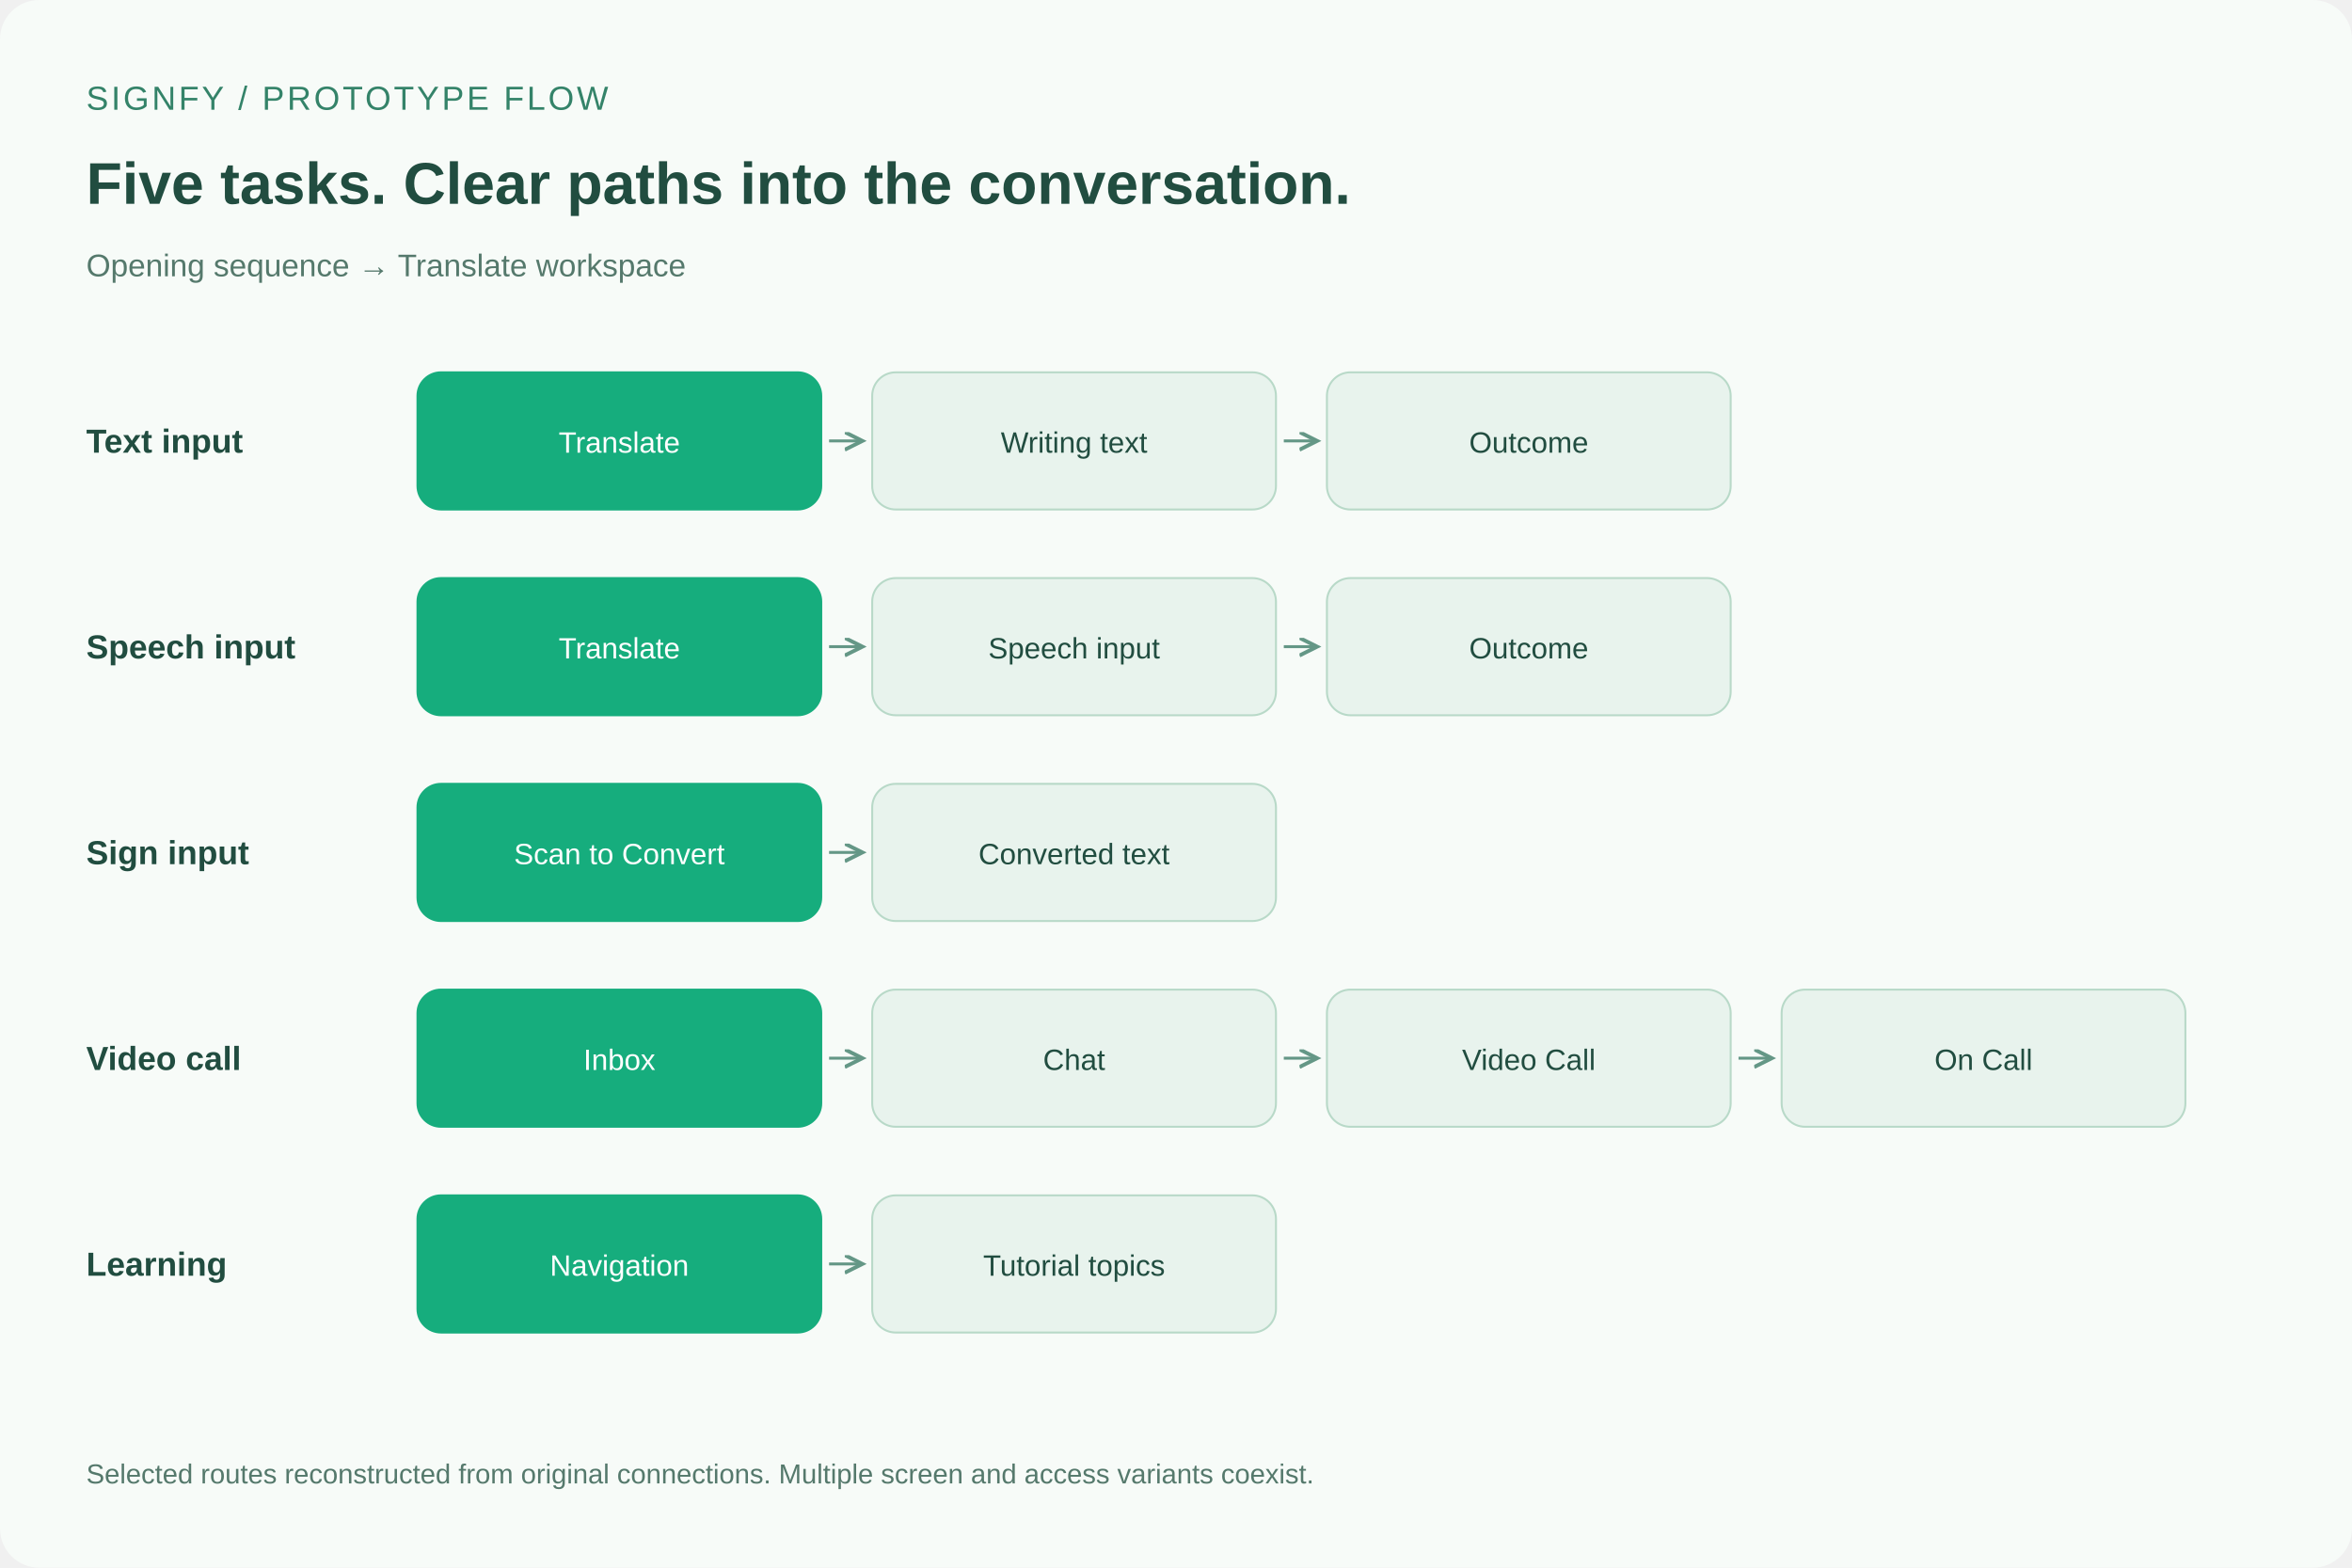
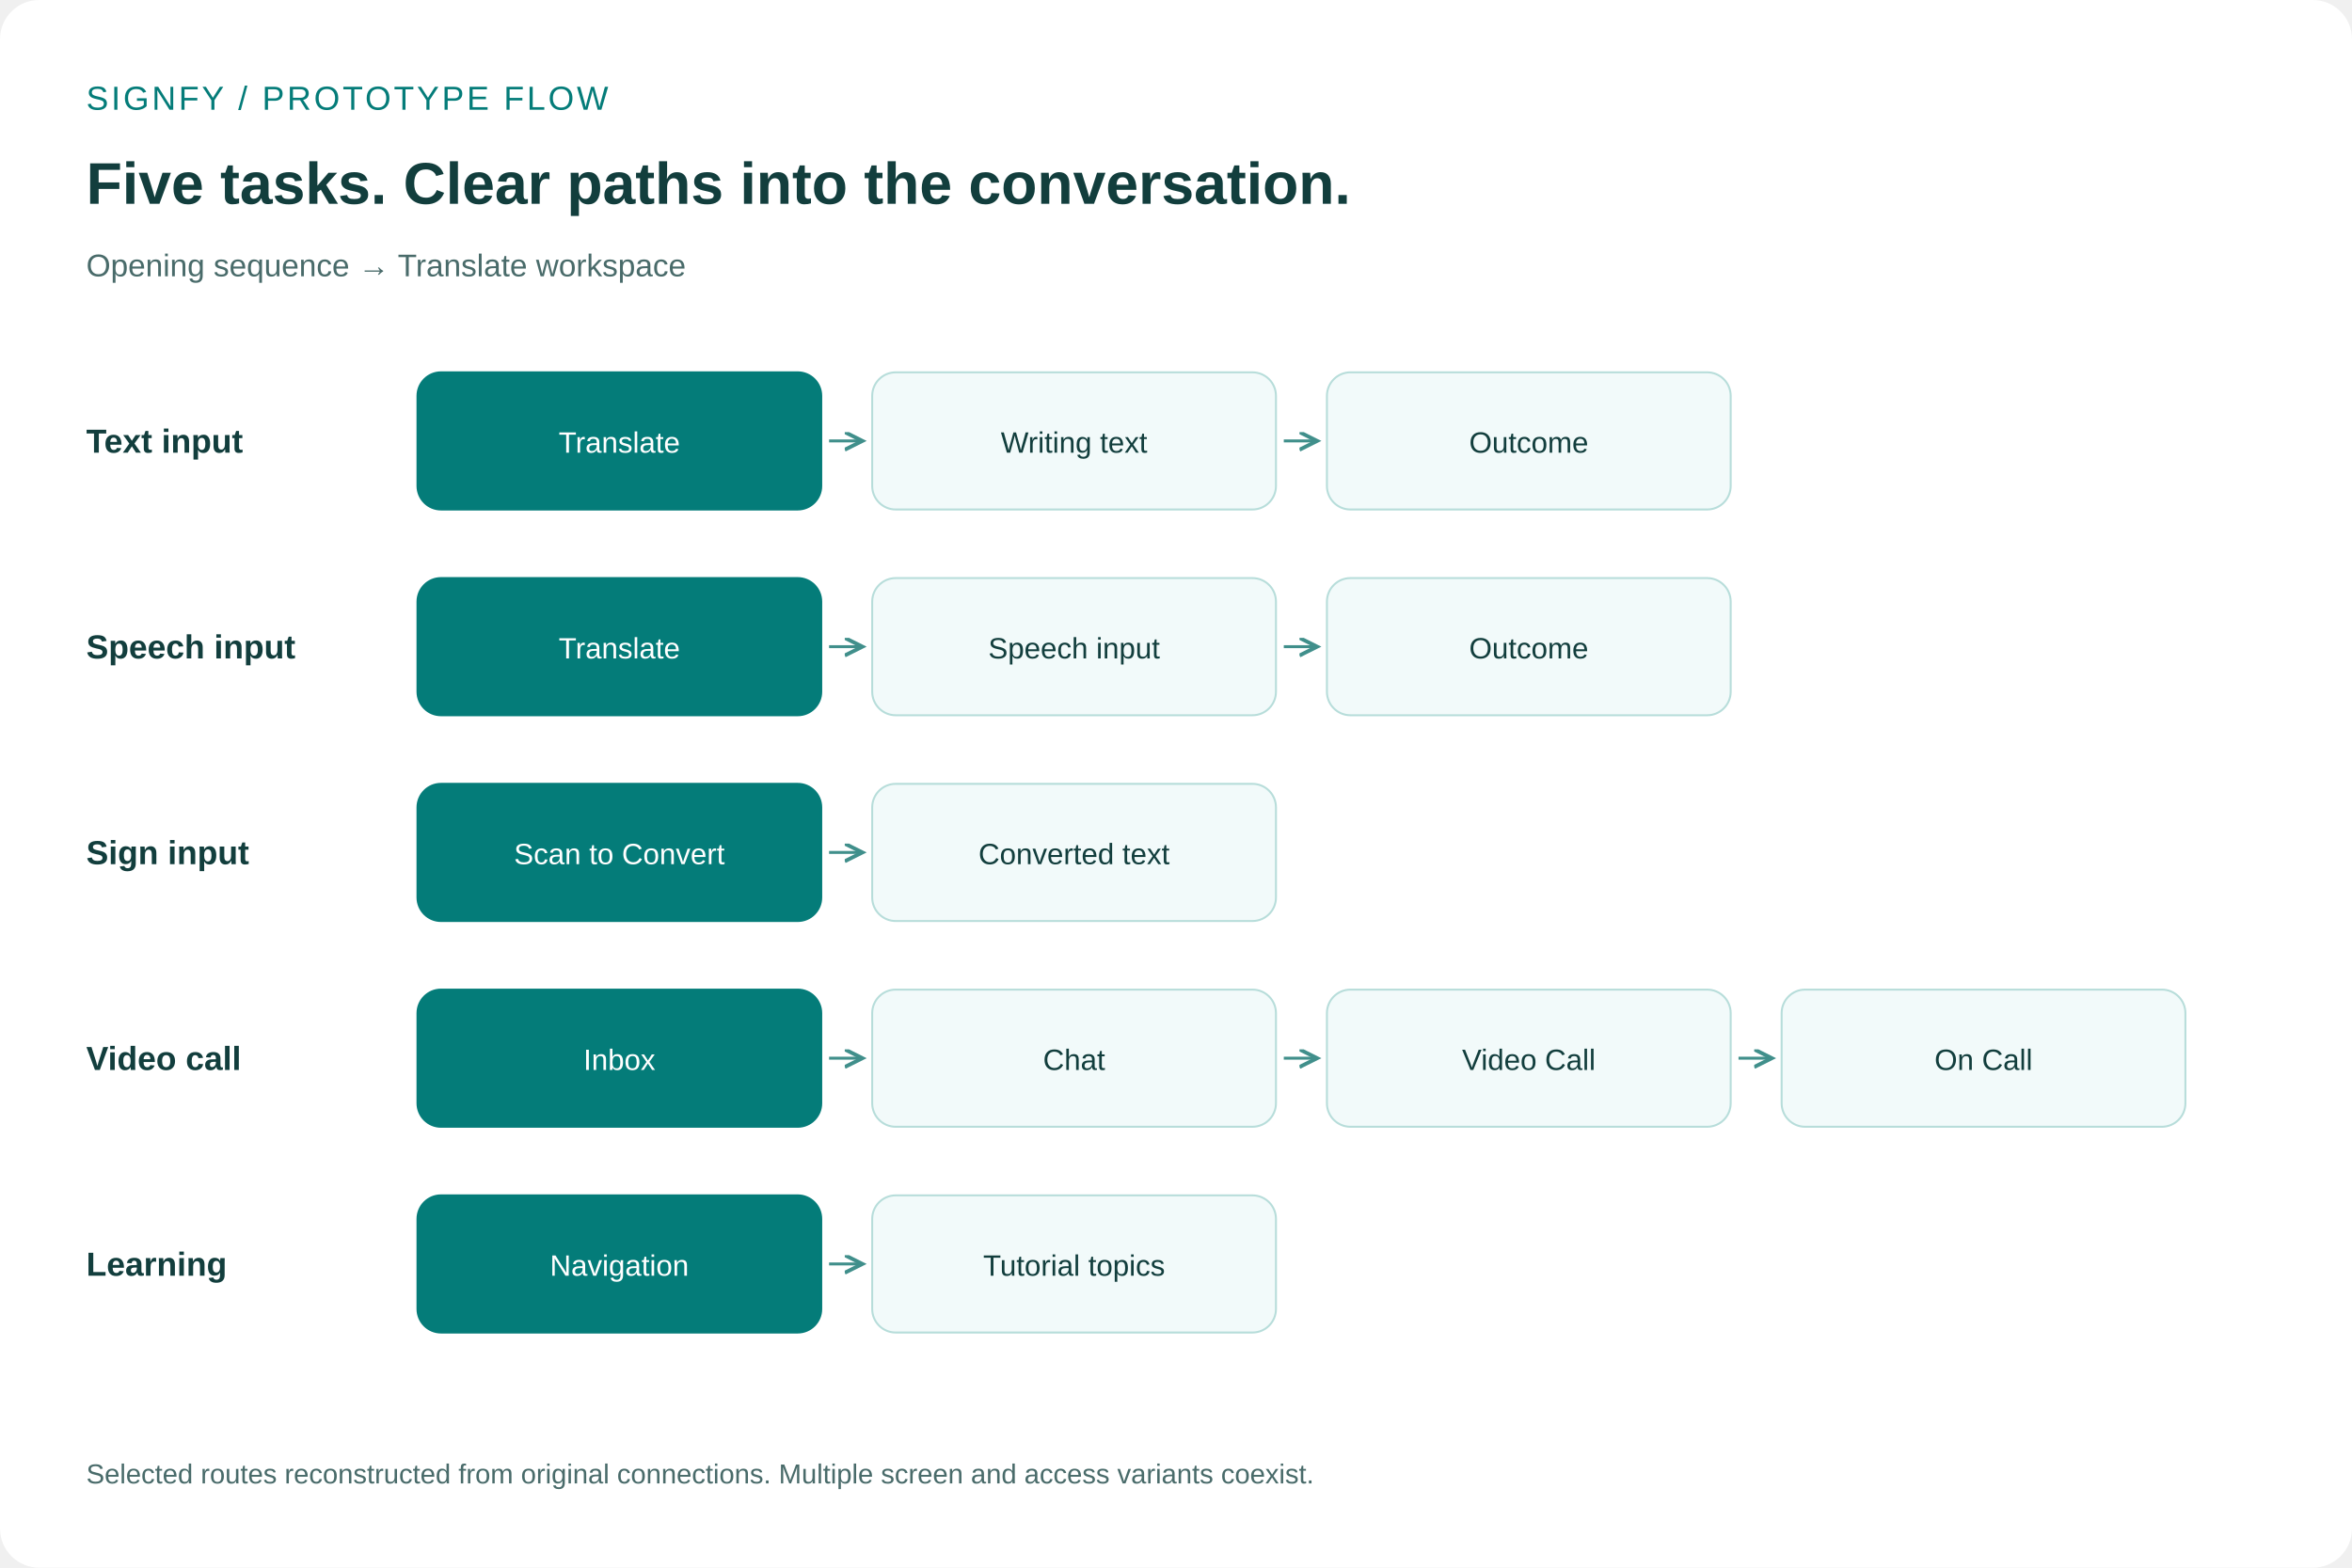
<svg xmlns="http://www.w3.org/2000/svg" viewBox="0 0 1200 800" role="img" aria-labelledby="title description">
  <defs>
    <marker id="arrow" markerWidth="8" markerHeight="8" refX="6" refY="3" orient="auto">
-       <path d="M0 0L6 3L0 6" fill="none" stroke="#649786" stroke-width="1.3" />
+       <path d="M0 0L6 3L0 6" fill="none" stroke="#408F8B" stroke-width="1.3" />
    </marker>
  </defs>
-   <rect width="1200" height="800" rx="20" fill="#f7fbf8" />
-   <g font-family="Arial,sans-serif" fill="#214d40">
-     <text x="44" y="56" font-size="17" fill="#348369" letter-spacing="1.4">SIGNFY / PROTOTYPE FLOW</text>
+   <rect width="1200" height="800" rx="20" fill="#FFFFFF" />
+   <g font-family="Arial,sans-serif" fill="#123E3D">
+     <text x="44" y="56" font-size="17" fill="#047C79" letter-spacing="1.4">SIGNFY / PROTOTYPE FLOW</text>
    <text x="44" y="104" font-size="30" font-weight="600">Five tasks. Clear paths into the conversation.</text>
-     <text x="44" y="141" font-size="16" fill="#55796c">Opening sequence → Translate workspace</text>
+     <text x="44" y="141" font-size="16" fill="#496B6A">Opening sequence → Translate workspace</text>
    <text x="44" y="231" font-size="17" font-weight="600">Text input</text>
-     <rect x="213" y="190" width="206" height="70" rx="12" fill="#16ad7d" stroke="#16ad7d" />
+     <rect x="213" y="190" width="206" height="70" rx="12" fill="#047C79" stroke="#047C79" />
    <text x="316" y="231" text-anchor="middle" font-size="15" fill="#fff">Translate</text>
-     <path d="M423 225h17" fill="none" stroke="#649786" stroke-width="1.5" marker-end="url(#arrow)" />
-     <rect x="445" y="190" width="206" height="70" rx="12" fill="#e8f3ed" stroke="#b8d9c8" />
-     <text x="548" y="231" text-anchor="middle" font-size="15" fill="#214d40">Writing text</text>
-     <path d="M655 225h17" fill="none" stroke="#649786" stroke-width="1.5" marker-end="url(#arrow)" />
-     <rect x="677" y="190" width="206" height="70" rx="12" fill="#e8f3ed" stroke="#b8d9c8" />
-     <text x="780" y="231" text-anchor="middle" font-size="15" fill="#214d40">Outcome</text>
+     <path d="M423 225h17" fill="none" stroke="#408F8B" stroke-width="1.5" marker-end="url(#arrow)" />
+     <rect x="445" y="190" width="206" height="70" rx="12" fill="#F2FAFA" stroke="#B7DDDA" />
+     <text x="548" y="231" text-anchor="middle" font-size="15" fill="#123E3D">Writing text</text>
+     <path d="M655 225h17" fill="none" stroke="#408F8B" stroke-width="1.5" marker-end="url(#arrow)" />
+     <rect x="677" y="190" width="206" height="70" rx="12" fill="#F2FAFA" stroke="#B7DDDA" />
+     <text x="780" y="231" text-anchor="middle" font-size="15" fill="#123E3D">Outcome</text>
    <text x="44" y="336" font-size="17" font-weight="600">Speech input</text>
-     <rect x="213" y="295" width="206" height="70" rx="12" fill="#16ad7d" stroke="#16ad7d" />
+     <rect x="213" y="295" width="206" height="70" rx="12" fill="#047C79" stroke="#047C79" />
    <text x="316" y="336" text-anchor="middle" font-size="15" fill="#fff">Translate</text>
-     <path d="M423 330h17" fill="none" stroke="#649786" stroke-width="1.5" marker-end="url(#arrow)" />
-     <rect x="445" y="295" width="206" height="70" rx="12" fill="#e8f3ed" stroke="#b8d9c8" />
-     <text x="548" y="336" text-anchor="middle" font-size="15" fill="#214d40">Speech input</text>
-     <path d="M655 330h17" fill="none" stroke="#649786" stroke-width="1.5" marker-end="url(#arrow)" />
-     <rect x="677" y="295" width="206" height="70" rx="12" fill="#e8f3ed" stroke="#b8d9c8" />
-     <text x="780" y="336" text-anchor="middle" font-size="15" fill="#214d40">Outcome</text>
+     <path d="M423 330h17" fill="none" stroke="#408F8B" stroke-width="1.5" marker-end="url(#arrow)" />
+     <rect x="445" y="295" width="206" height="70" rx="12" fill="#F2FAFA" stroke="#B7DDDA" />
+     <text x="548" y="336" text-anchor="middle" font-size="15" fill="#123E3D">Speech input</text>
+     <path d="M655 330h17" fill="none" stroke="#408F8B" stroke-width="1.5" marker-end="url(#arrow)" />
+     <rect x="677" y="295" width="206" height="70" rx="12" fill="#F2FAFA" stroke="#B7DDDA" />
+     <text x="780" y="336" text-anchor="middle" font-size="15" fill="#123E3D">Outcome</text>
    <text x="44" y="441" font-size="17" font-weight="600">Sign input</text>
-     <rect x="213" y="400" width="206" height="70" rx="12" fill="#16ad7d" stroke="#16ad7d" />
+     <rect x="213" y="400" width="206" height="70" rx="12" fill="#047C79" stroke="#047C79" />
    <text x="316" y="441" text-anchor="middle" font-size="15" fill="#fff">Scan to Convert</text>
-     <path d="M423 435h17" fill="none" stroke="#649786" stroke-width="1.5" marker-end="url(#arrow)" />
-     <rect x="445" y="400" width="206" height="70" rx="12" fill="#e8f3ed" stroke="#b8d9c8" />
-     <text x="548" y="441" text-anchor="middle" font-size="15" fill="#214d40">Converted text</text>
+     <path d="M423 435h17" fill="none" stroke="#408F8B" stroke-width="1.5" marker-end="url(#arrow)" />
+     <rect x="445" y="400" width="206" height="70" rx="12" fill="#F2FAFA" stroke="#B7DDDA" />
+     <text x="548" y="441" text-anchor="middle" font-size="15" fill="#123E3D">Converted text</text>
    <text x="44" y="546" font-size="17" font-weight="600">Video call</text>
-     <rect x="213" y="505" width="206" height="70" rx="12" fill="#16ad7d" stroke="#16ad7d" />
+     <rect x="213" y="505" width="206" height="70" rx="12" fill="#047C79" stroke="#047C79" />
    <text x="316" y="546" text-anchor="middle" font-size="15" fill="#fff">Inbox</text>
-     <path d="M423 540h17" fill="none" stroke="#649786" stroke-width="1.5" marker-end="url(#arrow)" />
-     <rect x="445" y="505" width="206" height="70" rx="12" fill="#e8f3ed" stroke="#b8d9c8" />
-     <text x="548" y="546" text-anchor="middle" font-size="15" fill="#214d40">Chat</text>
-     <path d="M655 540h17" fill="none" stroke="#649786" stroke-width="1.5" marker-end="url(#arrow)" />
-     <rect x="677" y="505" width="206" height="70" rx="12" fill="#e8f3ed" stroke="#b8d9c8" />
-     <text x="780" y="546" text-anchor="middle" font-size="15" fill="#214d40">Video Call</text>
-     <path d="M887 540h17" fill="none" stroke="#649786" stroke-width="1.5" marker-end="url(#arrow)" />
-     <rect x="909" y="505" width="206" height="70" rx="12" fill="#e8f3ed" stroke="#b8d9c8" />
-     <text x="1012" y="546" text-anchor="middle" font-size="15" fill="#214d40">On Call</text>
+     <path d="M423 540h17" fill="none" stroke="#408F8B" stroke-width="1.5" marker-end="url(#arrow)" />
+     <rect x="445" y="505" width="206" height="70" rx="12" fill="#F2FAFA" stroke="#B7DDDA" />
+     <text x="548" y="546" text-anchor="middle" font-size="15" fill="#123E3D">Chat</text>
+     <path d="M655 540h17" fill="none" stroke="#408F8B" stroke-width="1.5" marker-end="url(#arrow)" />
+     <rect x="677" y="505" width="206" height="70" rx="12" fill="#F2FAFA" stroke="#B7DDDA" />
+     <text x="780" y="546" text-anchor="middle" font-size="15" fill="#123E3D">Video Call</text>
+     <path d="M887 540h17" fill="none" stroke="#408F8B" stroke-width="1.5" marker-end="url(#arrow)" />
+     <rect x="909" y="505" width="206" height="70" rx="12" fill="#F2FAFA" stroke="#B7DDDA" />
+     <text x="1012" y="546" text-anchor="middle" font-size="15" fill="#123E3D">On Call</text>
    <text x="44" y="651" font-size="17" font-weight="600">Learning</text>
-     <rect x="213" y="610" width="206" height="70" rx="12" fill="#16ad7d" stroke="#16ad7d" />
+     <rect x="213" y="610" width="206" height="70" rx="12" fill="#047C79" stroke="#047C79" />
    <text x="316" y="651" text-anchor="middle" font-size="15" fill="#fff">Navigation</text>
-     <path d="M423 645h17" fill="none" stroke="#649786" stroke-width="1.5" marker-end="url(#arrow)" />
-     <rect x="445" y="610" width="206" height="70" rx="12" fill="#e8f3ed" stroke="#b8d9c8" />
-     <text x="548" y="651" text-anchor="middle" font-size="15" fill="#214d40">Tutorial topics</text>
-     <text x="44" y="757" font-size="14" fill="#55796c">Selected routes reconstructed from original connections. Multiple screen and access variants coexist.</text>
+     <path d="M423 645h17" fill="none" stroke="#408F8B" stroke-width="1.5" marker-end="url(#arrow)" />
+     <rect x="445" y="610" width="206" height="70" rx="12" fill="#F2FAFA" stroke="#B7DDDA" />
+     <text x="548" y="651" text-anchor="middle" font-size="15" fill="#123E3D">Tutorial topics</text>
+     <text x="44" y="757" font-size="14" fill="#496B6A">Selected routes reconstructed from original connections. Multiple screen and access variants coexist.</text>
  </g>
</svg>
